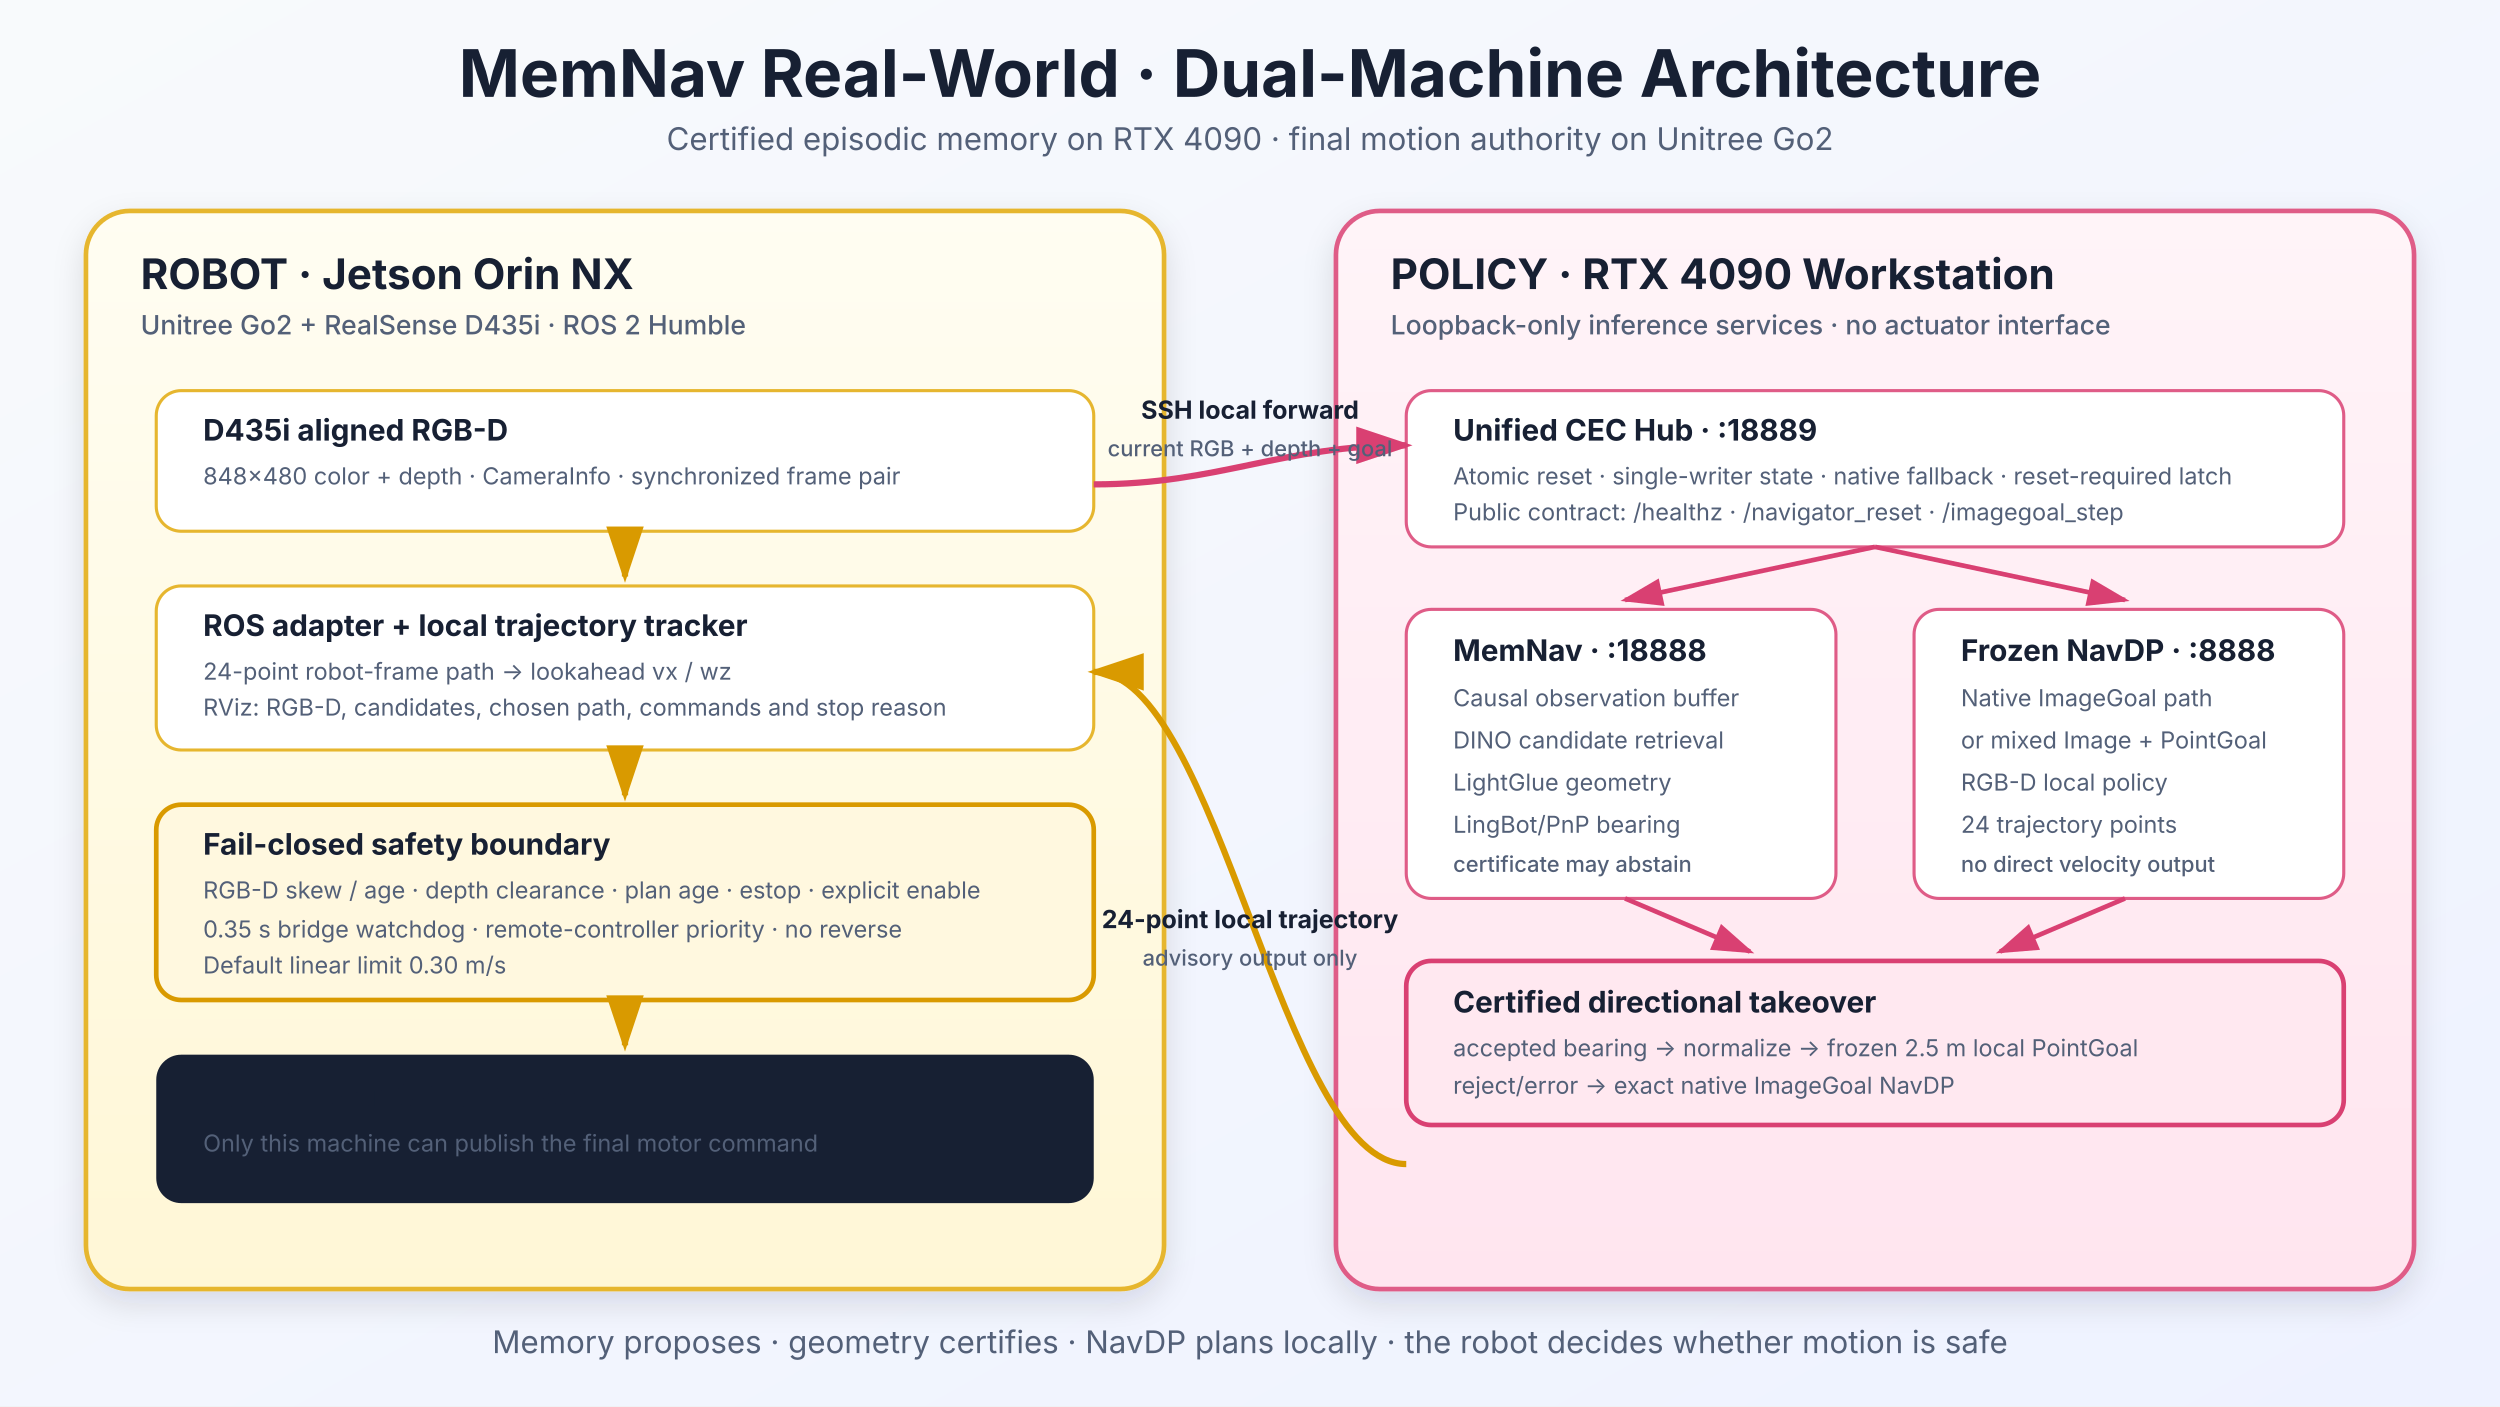
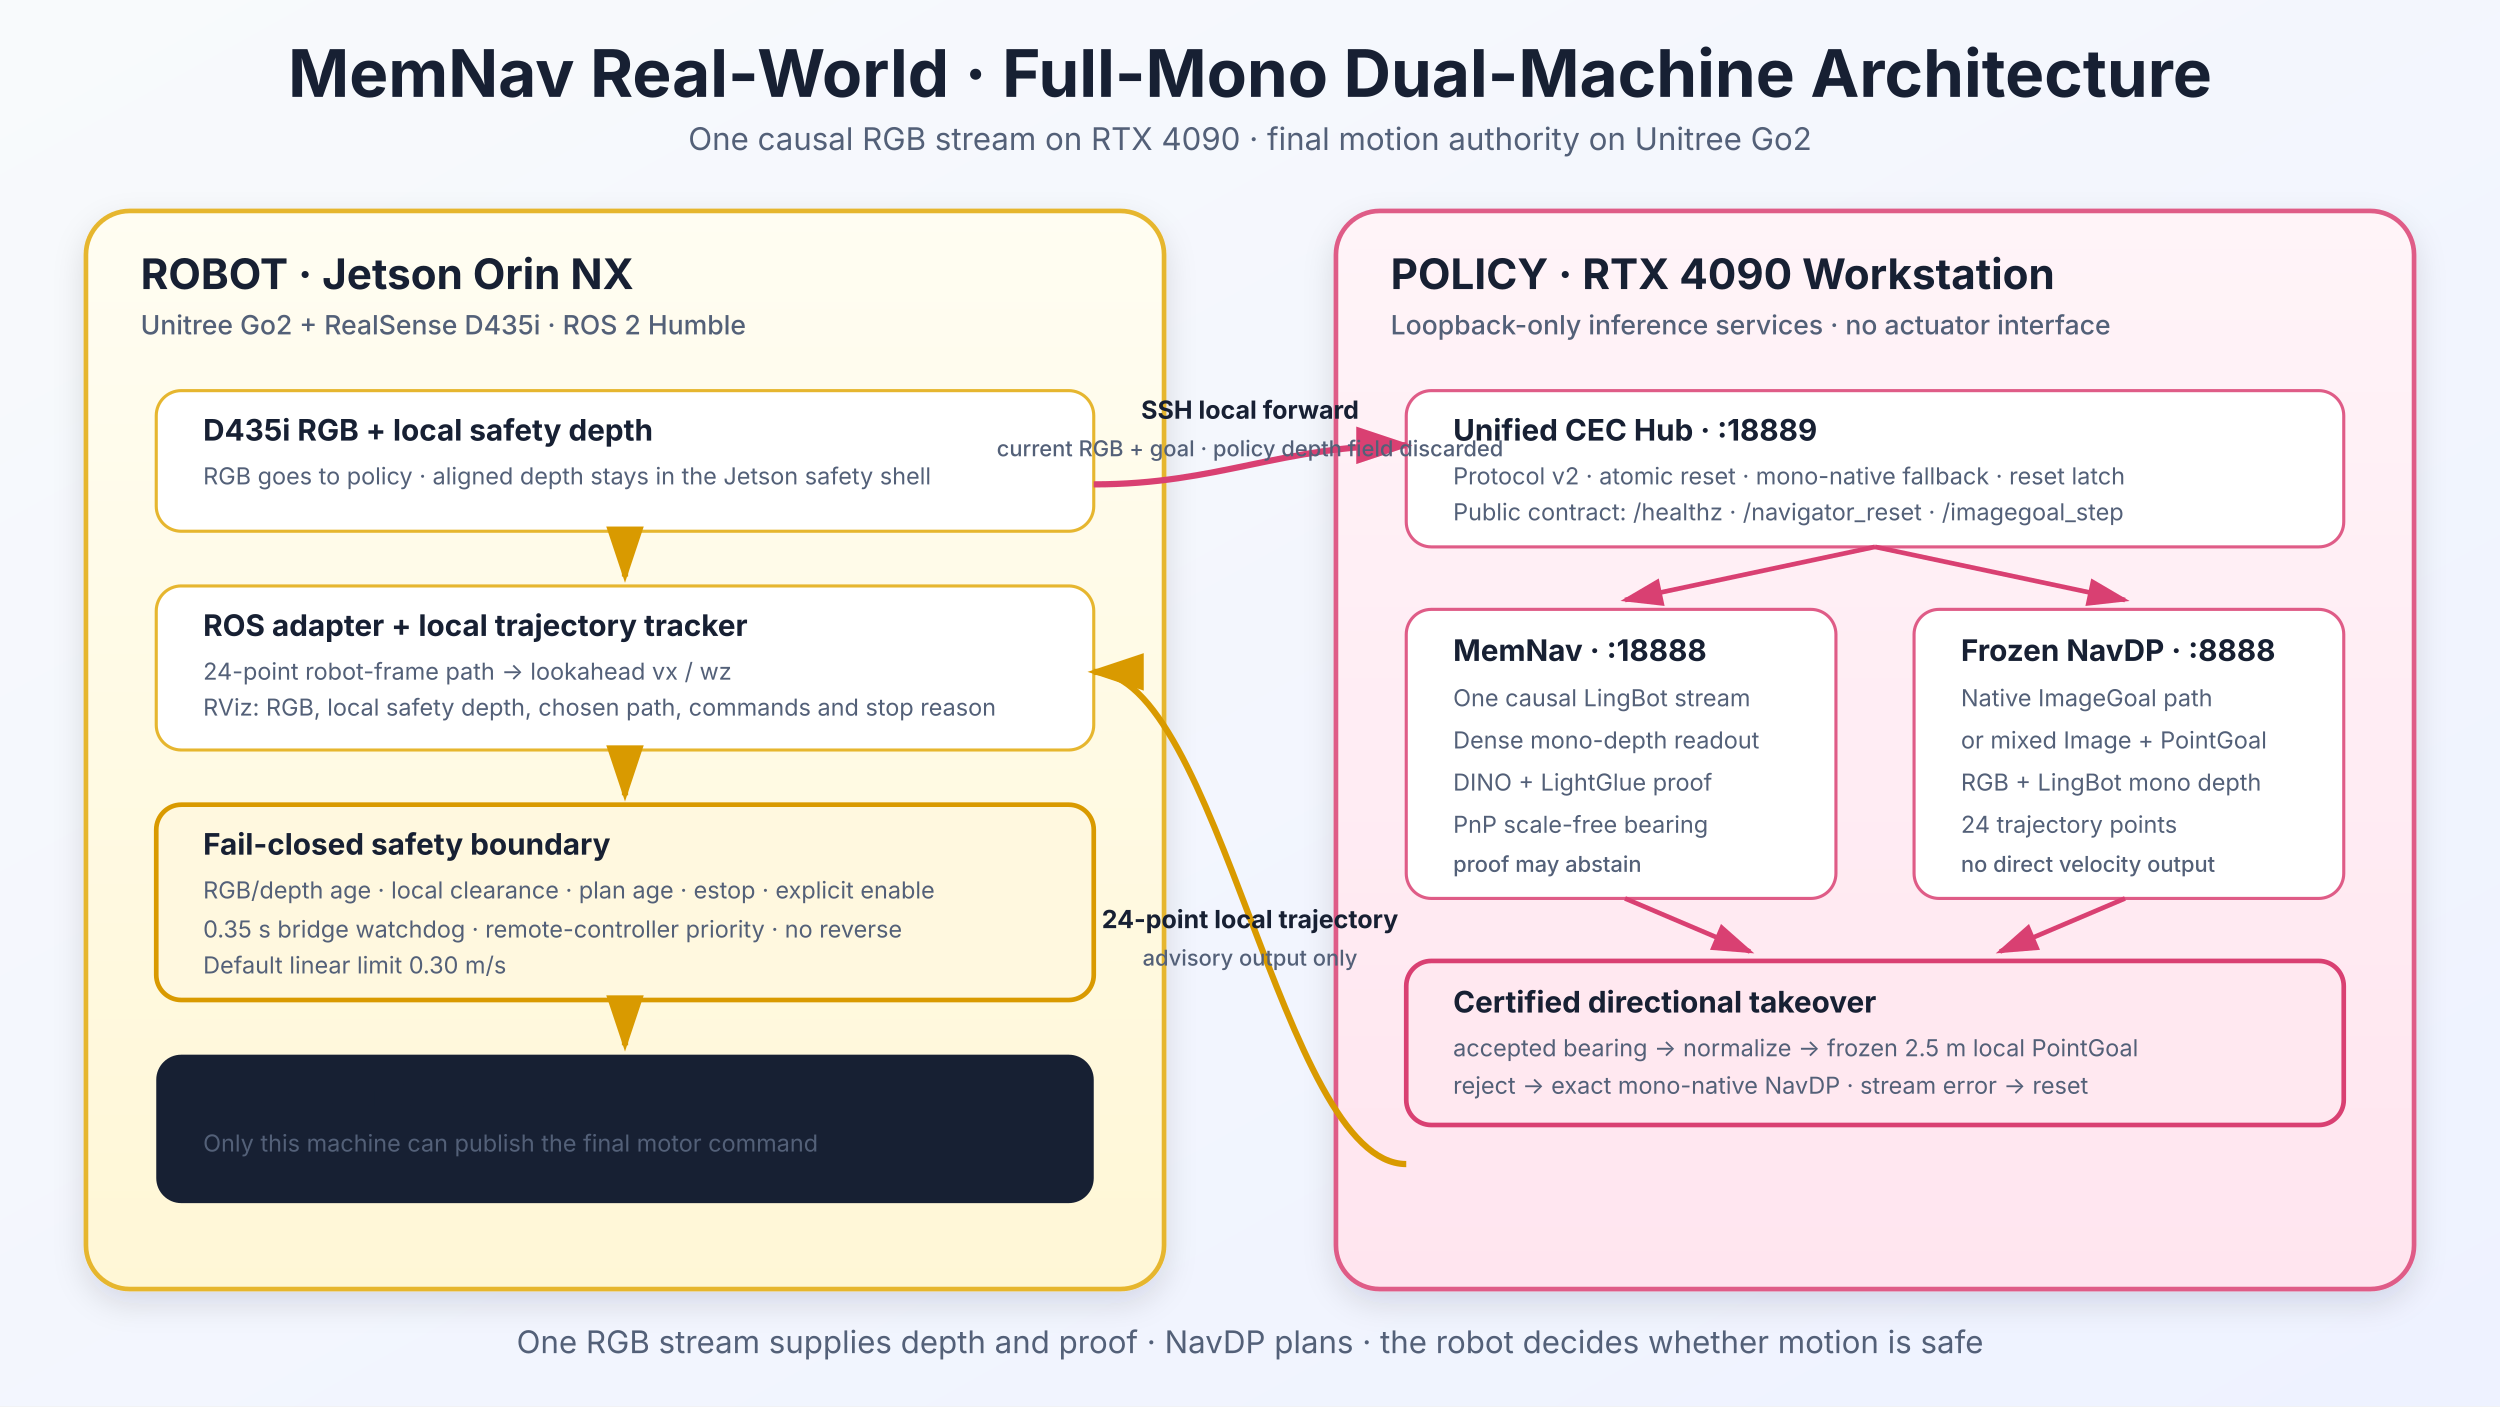
<svg xmlns="http://www.w3.org/2000/svg" width="1600" height="900" viewBox="0 0 1600 900" role="img" aria-labelledby="title desc">
  <defs>
    <linearGradient id="bg" x1="0" y1="0" x2="1" y2="1">
      <stop offset="0" stop-color="#f8fafc" />
      <stop offset="1" stop-color="#eef2ff" />
    </linearGradient>
    <linearGradient id="jetson" x1="0" y1="0" x2="0" y2="1">
      <stop offset="0" stop-color="#fffdf2" />
      <stop offset="1" stop-color="#fff7d6" />
    </linearGradient>
    <linearGradient id="gpu" x1="0" y1="0" x2="0" y2="1">
      <stop offset="0" stop-color="#fff4f8" />
      <stop offset="1" stop-color="#ffe5ef" />
    </linearGradient>
    <filter id="shadow" x="-10%" y="-10%" width="120%" height="130%">
      <feDropShadow dx="0" dy="8" stdDeviation="10" flood-color="#172033" flood-opacity=".12" />
    </filter>
    <marker id="arrowGold" markerWidth="10" markerHeight="10" refX="8" refY="3" orient="auto" markerUnits="strokeWidth">
      <path d="M0,0 L0,6 L9,3 z" fill="#d99a00" />
    </marker>
    <marker id="arrowPink" markerWidth="10" markerHeight="10" refX="8" refY="3" orient="auto" markerUnits="strokeWidth">
      <path d="M0,0 L0,6 L9,3 z" fill="#d94072" />
    </marker>
    <style>
      .title { font: 700 42px Inter, Arial, sans-serif; fill: #172033; }
      .subtitle { font: 400 20px Inter, Arial, sans-serif; fill: #536078; }
      .panelTitle { font: 700 27px Inter, Arial, sans-serif; fill: #172033; }
      .panelSub { font: 500 17px Inter, Arial, sans-serif; fill: #536078; }
      .boxTitle { font: 700 19px Inter, Arial, sans-serif; fill: #172033; }
      .boxText { font: 400 15px Inter, Arial, sans-serif; fill: #536078; }
      .label { font: 700 16px Inter, Arial, sans-serif; fill: #172033; }
      .small { font: 500 14px Inter, Arial, sans-serif; fill: #536078; }
    </style>
  </defs>
  <rect width="1600" height="900" fill="url(#bg)" />
-   <text x="800" y="62" text-anchor="middle" class="title">MemNav Real-World · Dual-Machine Architecture</text>
-   <text x="800" y="96" text-anchor="middle" class="subtitle">Certified episodic memory on RTX 4090 · final motion authority on Unitree Go2</text>
+   <text x="800" y="62" text-anchor="middle" class="title">MemNav Real-World · Full-Mono Dual-Machine Architecture</text>
+   <text x="800" y="96" text-anchor="middle" class="subtitle">One causal RGB stream on RTX 4090 · final motion authority on Unitree Go2</text>
  <rect x="55" y="135" width="690" height="690" rx="28" fill="url(#jetson)" stroke="#e6b62f" stroke-width="3" filter="url(#shadow)" />
  <rect x="855" y="135" width="690" height="690" rx="28" fill="url(#gpu)" stroke="#df5c87" stroke-width="3" filter="url(#shadow)" />
  <text x="90" y="185" class="panelTitle">ROBOT · Jetson Orin NX</text>
  <text x="90" y="214" class="panelSub">Unitree Go2 + RealSense D435i · ROS 2 Humble</text>
  <text x="890" y="185" class="panelTitle">POLICY · RTX 4090 Workstation</text>
  <text x="890" y="214" class="panelSub">Loopback-only inference services · no actuator interface</text>
  <rect x="100" y="250" width="600" height="90" rx="16" fill="#ffffff" stroke="#e6b62f" stroke-width="2" />
-   <text x="130" y="282" class="boxTitle">D435i aligned RGB-D</text>
-   <text x="130" y="310" class="boxText">848×480 color + depth · CameraInfo · synchronized frame pair</text>
+   <text x="130" y="282" class="boxTitle">D435i RGB + local safety depth</text>
+   <text x="130" y="310" class="boxText">RGB goes to policy · aligned depth stays in the Jetson safety shell</text>
  <rect x="100" y="375" width="600" height="105" rx="16" fill="#ffffff" stroke="#e6b62f" stroke-width="2" />
  <text x="130" y="407" class="boxTitle">ROS adapter + local trajectory tracker</text>
  <text x="130" y="435" class="boxText">24-point robot-frame path → lookahead vx / wz</text>
-   <text x="130" y="458" class="boxText">RViz: RGB-D, candidates, chosen path, commands and stop reason</text>
+   <text x="130" y="458" class="boxText">RViz: RGB, local safety depth, chosen path, commands and stop reason</text>
  <rect x="100" y="515" width="600" height="125" rx="16" fill="#fff8df" stroke="#d99a00" stroke-width="3" />
  <text x="130" y="547" class="boxTitle">Fail-closed safety boundary</text>
-   <text x="130" y="575" class="boxText">RGB-D skew / age · depth clearance · plan age · estop · explicit enable</text>
+   <text x="130" y="575" class="boxText">RGB/depth age · local clearance · plan age · estop · explicit enable</text>
  <text x="130" y="600" class="boxText">0.35 s bridge watchdog · remote-controller priority · no reverse</text>
  <text x="130" y="623" class="boxText">Default linear limit 0.30 m/s</text>
  <rect x="100" y="675" width="600" height="95" rx="16" fill="#172033" />
  <text x="130" y="708" class="boxTitle" fill="#ffffff">Unitree SportClient.Move()</text>
  <text x="130" y="737" class="boxText" fill="#dce3f2">Only this machine can publish the final motor command</text>
  <rect x="900" y="250" width="600" height="100" rx="16" fill="#ffffff" stroke="#df5c87" stroke-width="2" />
  <text x="930" y="282" class="boxTitle">Unified CEC Hub · :18889</text>
-   <text x="930" y="310" class="boxText">Atomic reset · single-writer state · native fallback · reset-required latch</text>
+   <text x="930" y="310" class="boxText">Protocol v2 · atomic reset · mono-native fallback · reset latch</text>
  <text x="930" y="333" class="boxText">Public contract: /healthz · /navigator_reset · /imagegoal_step</text>
  <rect x="900" y="390" width="275" height="185" rx="16" fill="#ffffff" stroke="#df5c87" stroke-width="2" />
  <text x="930" y="423" class="boxTitle">MemNav · :18888</text>
-   <text x="930" y="452" class="boxText">Causal observation buffer</text>
-   <text x="930" y="479" class="boxText">DINO candidate retrieval</text>
-   <text x="930" y="506" class="boxText">LightGlue geometry</text>
-   <text x="930" y="533" class="boxText">LingBot/PnP bearing</text>
-   <text x="930" y="558" class="small">certificate may abstain</text>
+   <text x="930" y="452" class="boxText">One causal LingBot stream</text>
+   <text x="930" y="479" class="boxText">Dense mono-depth readout</text>
+   <text x="930" y="506" class="boxText">DINO + LightGlue proof</text>
+   <text x="930" y="533" class="boxText">PnP scale-free bearing</text>
+   <text x="930" y="558" class="small">proof may abstain</text>
  <rect x="1225" y="390" width="275" height="185" rx="16" fill="#ffffff" stroke="#df5c87" stroke-width="2" />
  <text x="1255" y="423" class="boxTitle">Frozen NavDP · :8888</text>
  <text x="1255" y="452" class="boxText">Native ImageGoal path</text>
  <text x="1255" y="479" class="boxText">or mixed Image + PointGoal</text>
-   <text x="1255" y="506" class="boxText">RGB-D local policy</text>
+   <text x="1255" y="506" class="boxText">RGB + LingBot mono depth</text>
  <text x="1255" y="533" class="boxText">24 trajectory points</text>
  <text x="1255" y="558" class="small">no direct velocity output</text>
  <rect x="900" y="615" width="600" height="105" rx="16" fill="#ffe8f0" stroke="#d94072" stroke-width="3" />
  <text x="930" y="648" class="boxTitle">Certified directional takeover</text>
  <text x="930" y="676" class="boxText">accepted bearing → normalize → frozen 2.5 m local PointGoal</text>
-   <text x="930" y="700" class="boxText">reject/error → exact native ImageGoal NavDP</text>
+   <text x="930" y="700" class="boxText">reject → exact mono-native NavDP · stream error → reset</text>
  <line x1="400" y1="340" x2="400" y2="369" stroke="#d99a00" stroke-width="4" marker-end="url(#arrowGold)" />
  <line x1="400" y1="480" x2="400" y2="509" stroke="#d99a00" stroke-width="4" marker-end="url(#arrowGold)" />
  <line x1="400" y1="640" x2="400" y2="669" stroke="#d99a00" stroke-width="4" marker-end="url(#arrowGold)" />
  <path d="M700 310 C780 310, 820 285, 900 285" fill="none" stroke="#d94072" stroke-width="4" marker-end="url(#arrowPink)" />
  <text x="800" y="268" text-anchor="middle" class="label">SSH local forward</text>
-   <text x="800" y="292" text-anchor="middle" class="small">current RGB + depth + goal</text>
+   <text x="800" y="292" text-anchor="middle" class="small">current RGB + goal · policy depth field discarded</text>
  <path d="M900 745 C820 745, 780 430, 700 430" fill="none" stroke="#d99a00" stroke-width="4" marker-end="url(#arrowGold)" />
  <text x="800" y="594" text-anchor="middle" class="label">24-point local trajectory</text>
  <text x="800" y="618" text-anchor="middle" class="small">advisory output only</text>
  <line x1="1200" y1="350" x2="1040" y2="384" stroke="#d94072" stroke-width="3" marker-end="url(#arrowPink)" />
  <line x1="1200" y1="350" x2="1360" y2="384" stroke="#d94072" stroke-width="3" marker-end="url(#arrowPink)" />
  <line x1="1040" y1="575" x2="1120" y2="609" stroke="#d94072" stroke-width="3" marker-end="url(#arrowPink)" />
  <line x1="1360" y1="575" x2="1280" y2="609" stroke="#d94072" stroke-width="3" marker-end="url(#arrowPink)" />
-   <text x="800" y="866" text-anchor="middle" class="subtitle">Memory proposes · geometry certifies · NavDP plans locally · the robot decides whether motion is safe</text>
+   <text x="800" y="866" text-anchor="middle" class="subtitle">One RGB stream supplies depth and proof · NavDP plans · the robot decides whether motion is safe</text>
</svg>
